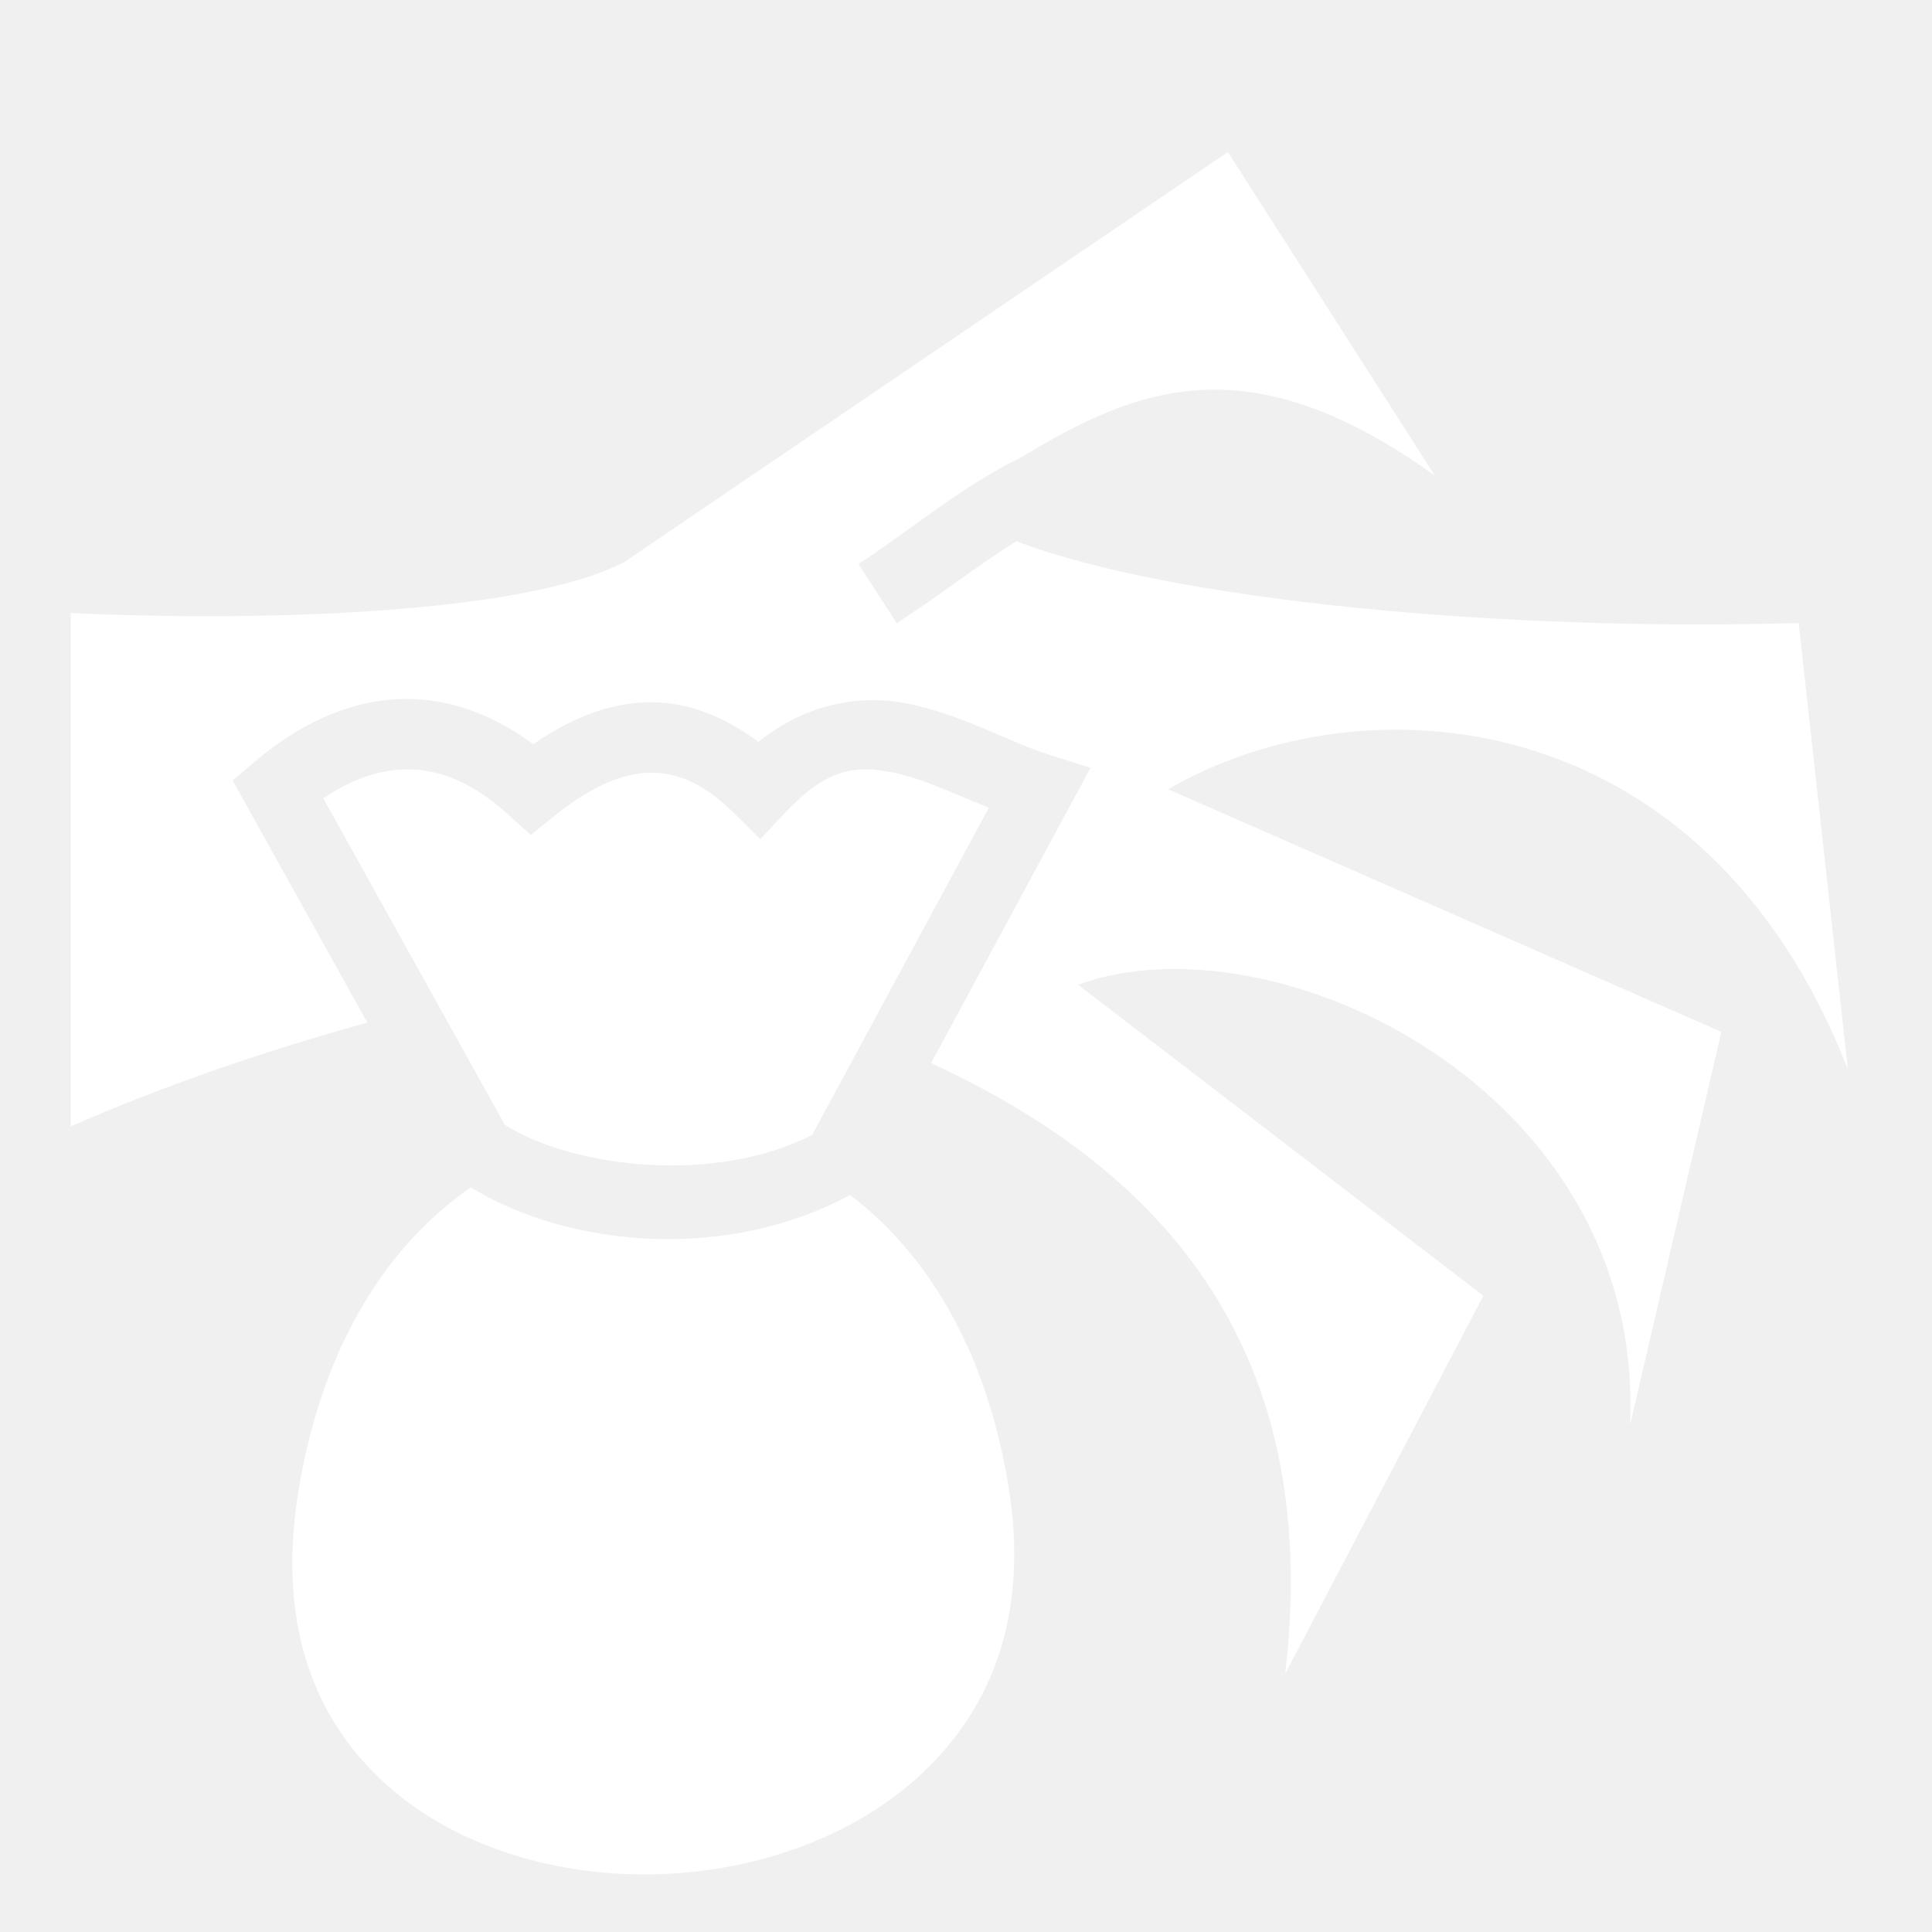
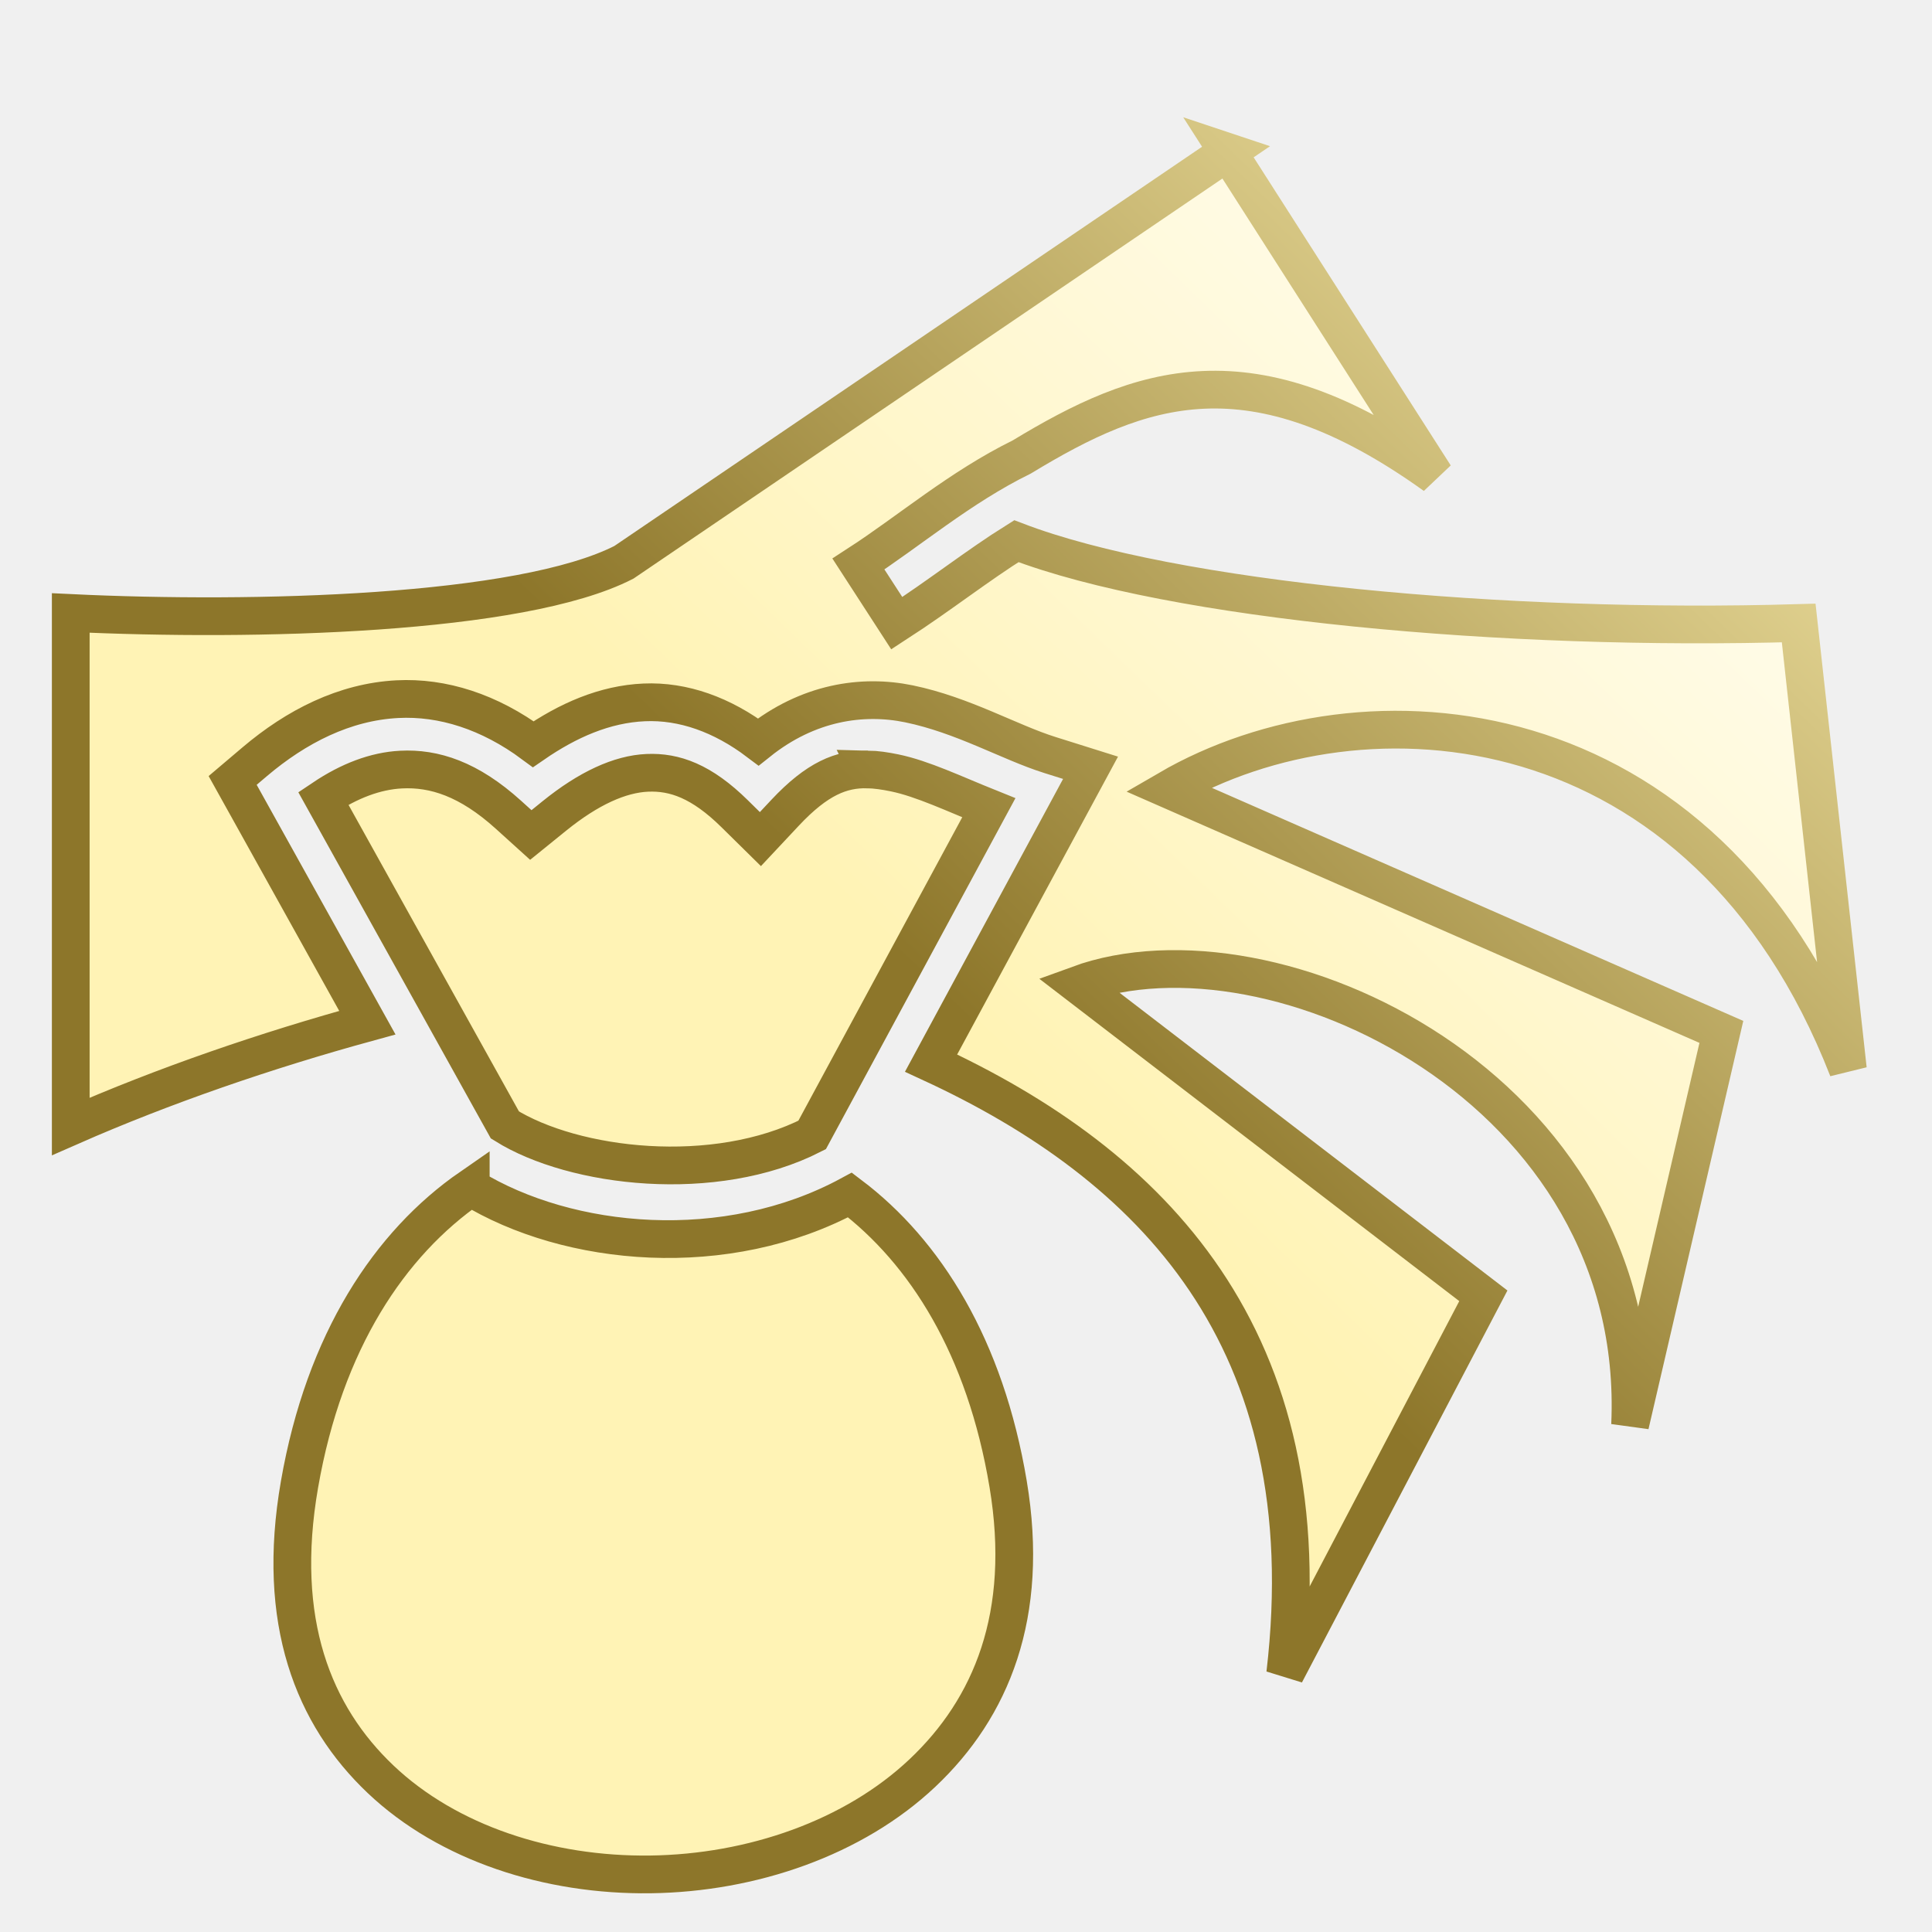
<svg xmlns="http://www.w3.org/2000/svg" viewBox="0 0 512 512" style="height: 512px; width: 512px;">
+   <defs>
+     <linearGradient id="bg-gradient" x1="0" x2="1" y1="1" y2="0">
+       <stop offset="50%" stop-color="rgb(255, 243, 181)" stop-opacity="1" />
+       <stop offset="100%" stop-color="rgb(255, 255, 255)" stop-opacity="1" />
+     </linearGradient>
+     <linearGradient id="stroke-gradient" x1="0" x2="1" y1="1" y2="0">
+       <stop offset="50%" stop-color="rgb(141, 118, 42)" stop-opacity="1" />
+       <stop offset="100%" stop-color="rgb(255, 243, 181)" stop-opacity="1" />
+     </linearGradient>
+   </defs>
  <g class="" transform="translate(0,0)" style="">
-     <path d="M325.396 40.29L165.34 149.017c-27.315 13.986-98.18 15.75-146.59 13.43v136.08c24.72-10.865 51.825-20.162 78.604-27.508l-31.967-57.49-3.73-6.706 5.855-4.963c10.993-9.32 23.77-15.852 37.8-16.577 11.967-.618 24.37 3.315 36.01 11.936 9.196-6.337 18.938-10.62 29.397-11.08 10.324-.456 20.665 3.25 30.24 10.477 13.184-10.538 27.613-12.633 39.923-10.092 14.378 2.97 26.573 10.17 37.324 13.55l10.8 3.394-42.26 78.262c58.048 26.817 104.31 72.66 93.85 161.82L393.104 343.4l-107.41-82.445c51.457-18.844 150.272 27.377 146.3 116.654l24.187-104.147L309.59 209.17c51.507-29.956 141.992-23.573 180.12 74.22L476.67 165.103c-77.827 2.3-165.953-5.837-207.322-21.684-10.25 6.4-20.26 14.33-31.692 21.736l-10.162-15.685c13.355-8.65 26.9-20.316 43.26-28.353 31.346-18.998 60.645-30.103 109.496 4.922l-54.856-85.75zM229.902 203.9c-6.932-.154-13.347 2.425-21.838 11.48l-6.552 6.99-6.823-6.725c-8.733-8.607-15.897-11.156-23.15-10.836-7.25.318-15.536 4.065-24.65 11.442l-6.216 5.033-5.932-5.367c-10.492-9.492-19.67-12.425-28.465-11.97-6.787.35-13.73 2.997-20.605 7.61l48.135 86.567c18.32 11.452 55.63 15.793 81.414 2.654l46.827-86.717c-9.24-3.712-17.568-7.712-24.943-9.235-2.523-.52-4.89-.876-7.202-.928zM124.756 314.664c-21.495 14.875-38.772 40.762-45.38 78.69-6.344 36.4 3.688 61.31 21.522 78.207 17.835 16.898 44.47 25.525 71.456 25.174 26.985-.35 53.906-9.69 72.11-26.88 18.206-17.19 28.507-41.804 22.702-76.567-6.052-36.242-21.89-61.475-41.916-76.607-32.782 17.74-74.566 13.87-100.494-2.016z" fill="#ffffff" fill-opacity="1" />
+     <path d="M325.396 40.29L165.34 149.017c-27.315 13.986-98.18 15.75-146.59 13.43v136.08c24.72-10.865 51.825-20.162 78.604-27.508l-31.967-57.49-3.73-6.706 5.855-4.963c10.993-9.32 23.77-15.852 37.8-16.577 11.967-.618 24.37 3.315 36.01 11.936 9.196-6.337 18.938-10.62 29.397-11.08 10.324-.456 20.665 3.25 30.24 10.477 13.184-10.538 27.613-12.633 39.923-10.092 14.378 2.97 26.573 10.17 37.324 13.55l10.8 3.394-42.26 78.262c58.048 26.817 104.31 72.66 93.85 161.82L393.104 343.4l-107.41-82.445c51.457-18.844 150.272 27.377 146.3 116.654l24.187-104.147L309.59 209.17c51.507-29.956 141.992-23.573 180.12 74.22L476.67 165.103c-77.827 2.3-165.953-5.837-207.322-21.684-10.25 6.4-20.26 14.33-31.692 21.736l-10.162-15.685c13.355-8.65 26.9-20.316 43.26-28.353 31.346-18.998 60.645-30.103 109.496 4.922l-54.856-85.75zM229.902 203.9c-6.932-.154-13.347 2.425-21.838 11.48l-6.552 6.99-6.823-6.725c-8.733-8.607-15.897-11.156-23.15-10.836-7.25.318-15.536 4.065-24.65 11.442l-6.216 5.033-5.932-5.367c-10.492-9.492-19.67-12.425-28.465-11.97-6.787.35-13.73 2.997-20.605 7.61l48.135 86.567c18.32 11.452 55.63 15.793 81.414 2.654l46.827-86.717c-9.24-3.712-17.568-7.712-24.943-9.235-2.523-.52-4.89-.876-7.202-.928zM124.756 314.664c-21.495 14.875-38.772 40.762-45.38 78.69-6.344 36.4 3.688 61.31 21.522 78.207 17.835 16.898 44.47 25.525 71.456 25.174 26.985-.35 53.906-9.69 72.11-26.88 18.206-17.19 28.507-41.804 22.702-76.567-6.052-36.242-21.89-61.475-41.916-76.607-32.782 17.74-74.566 13.87-100.494-2.016z" fill="url(#bg-gradient)" fill-opacity="1" stroke="url(#stroke-gradient)" stroke-opacity="1" stroke-width="10">[
+ s]*</path>
  </g>
</svg>
